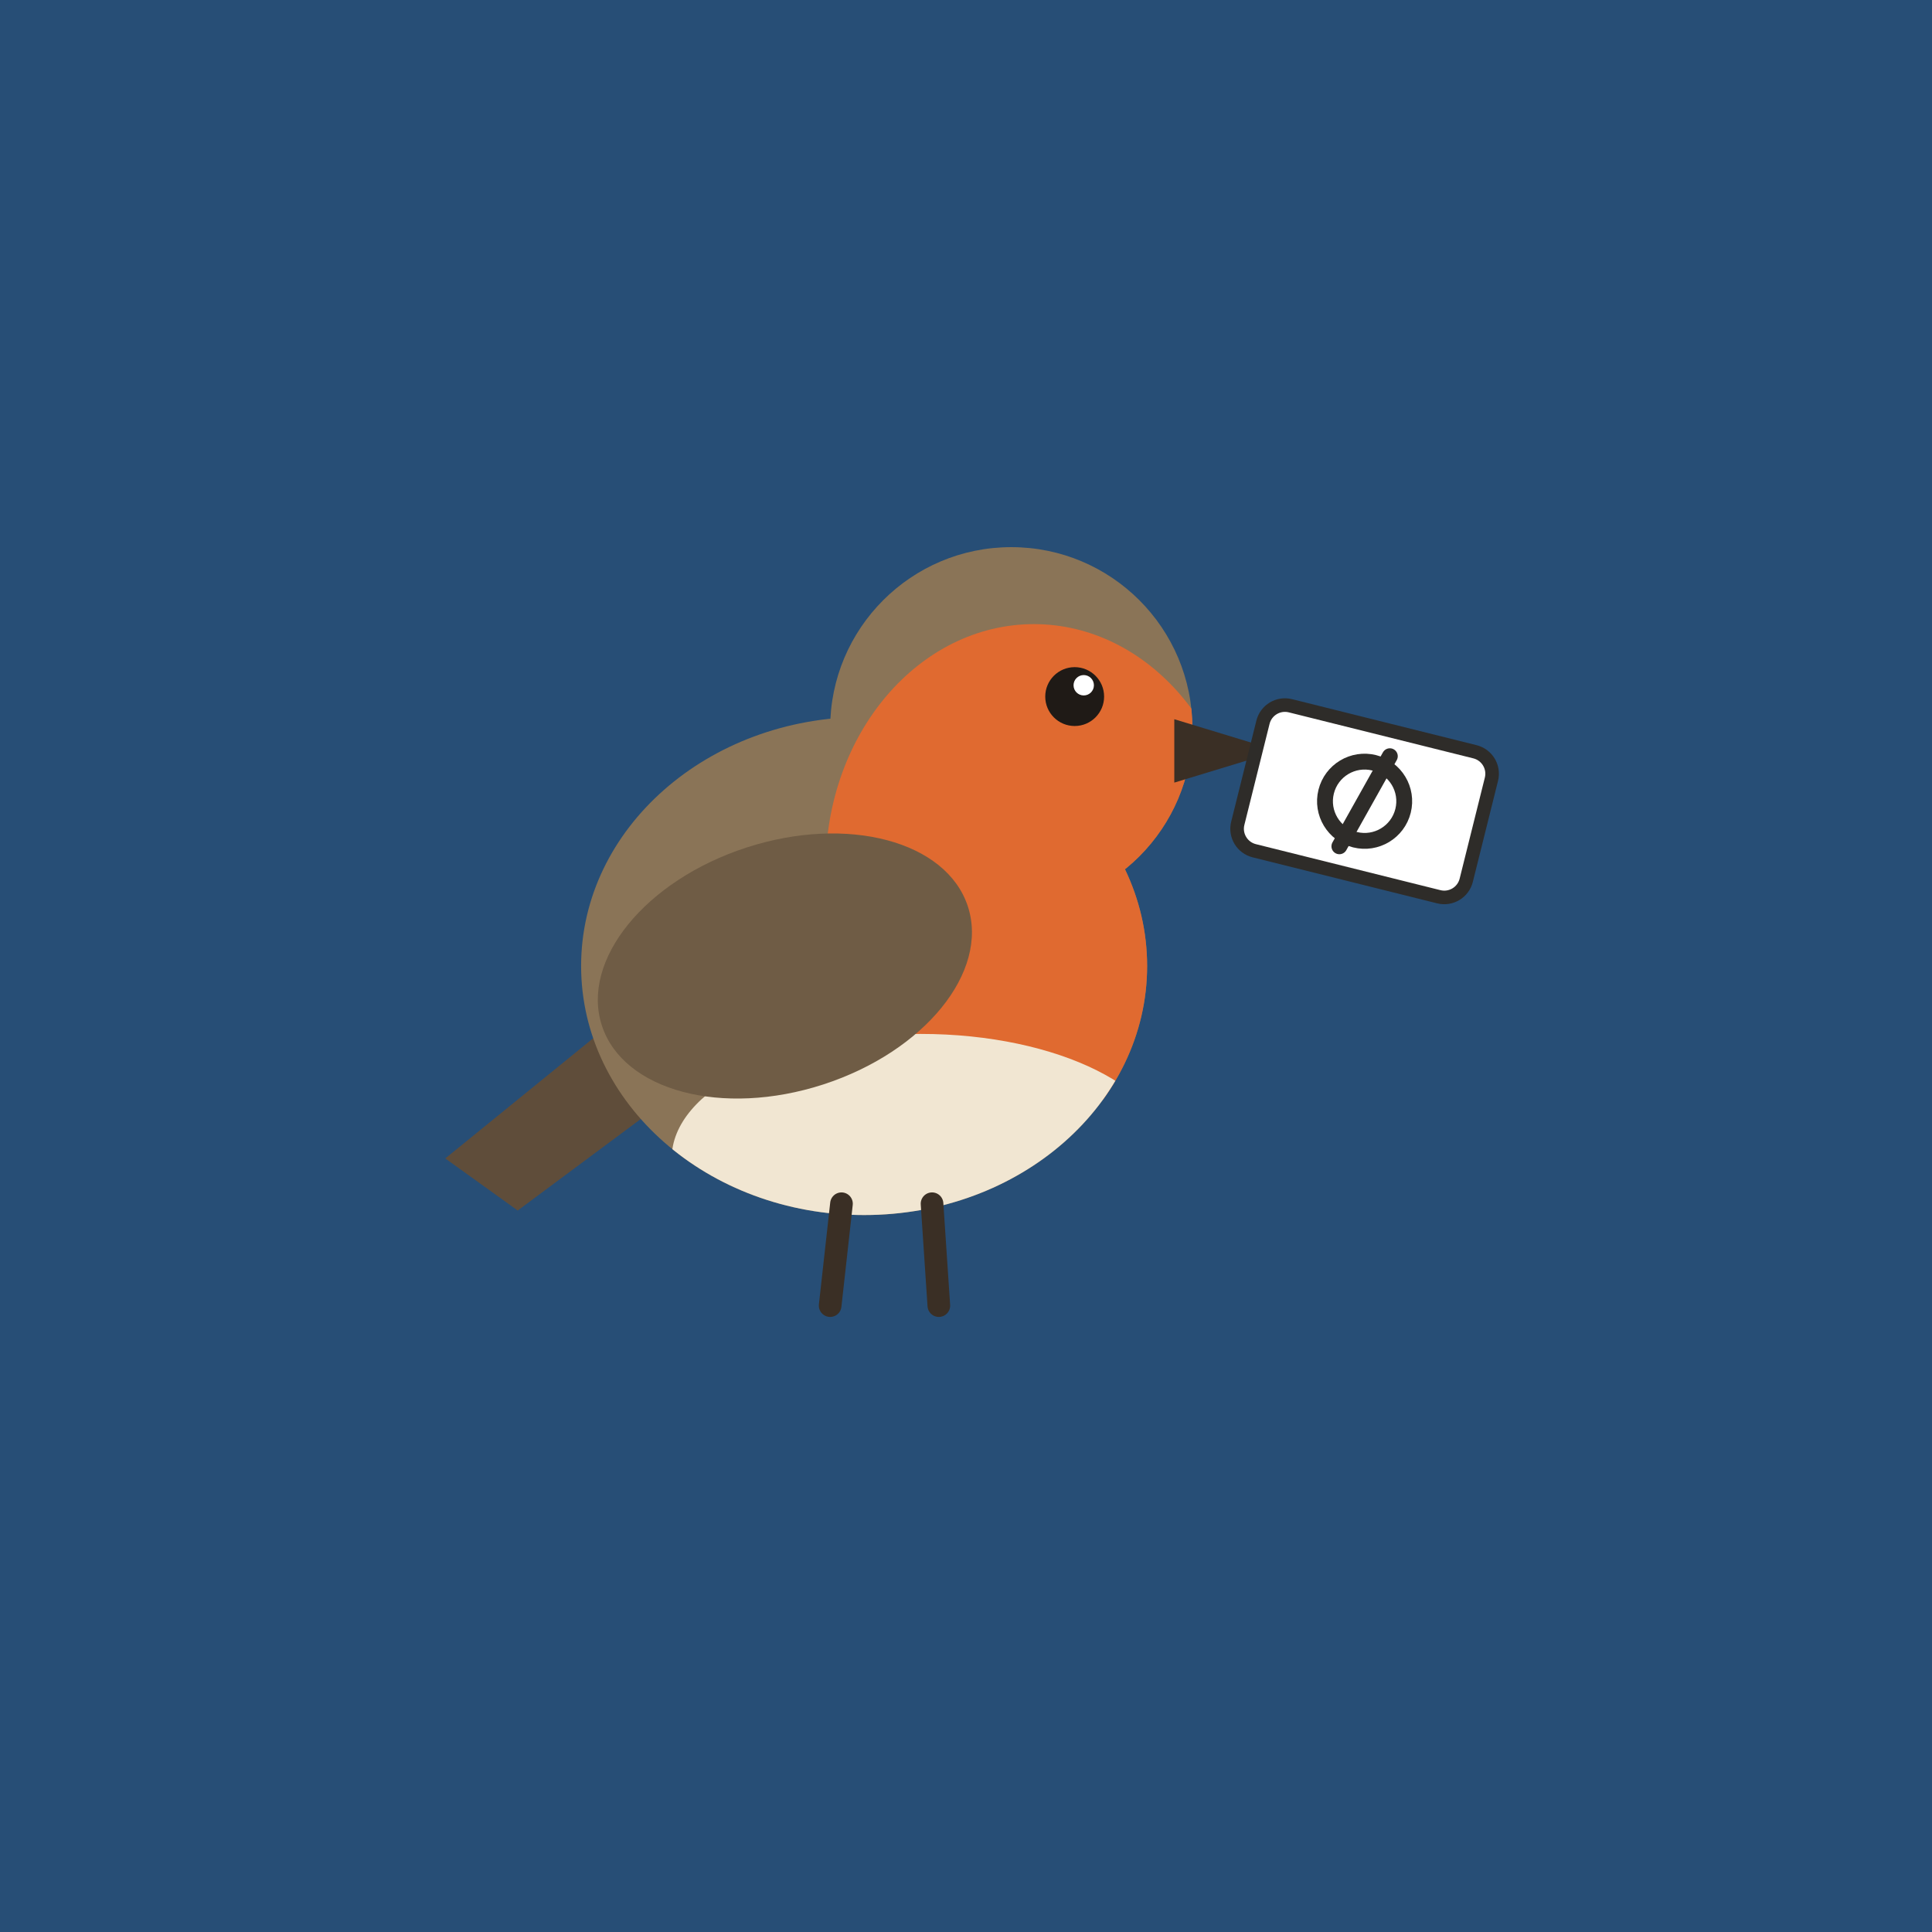
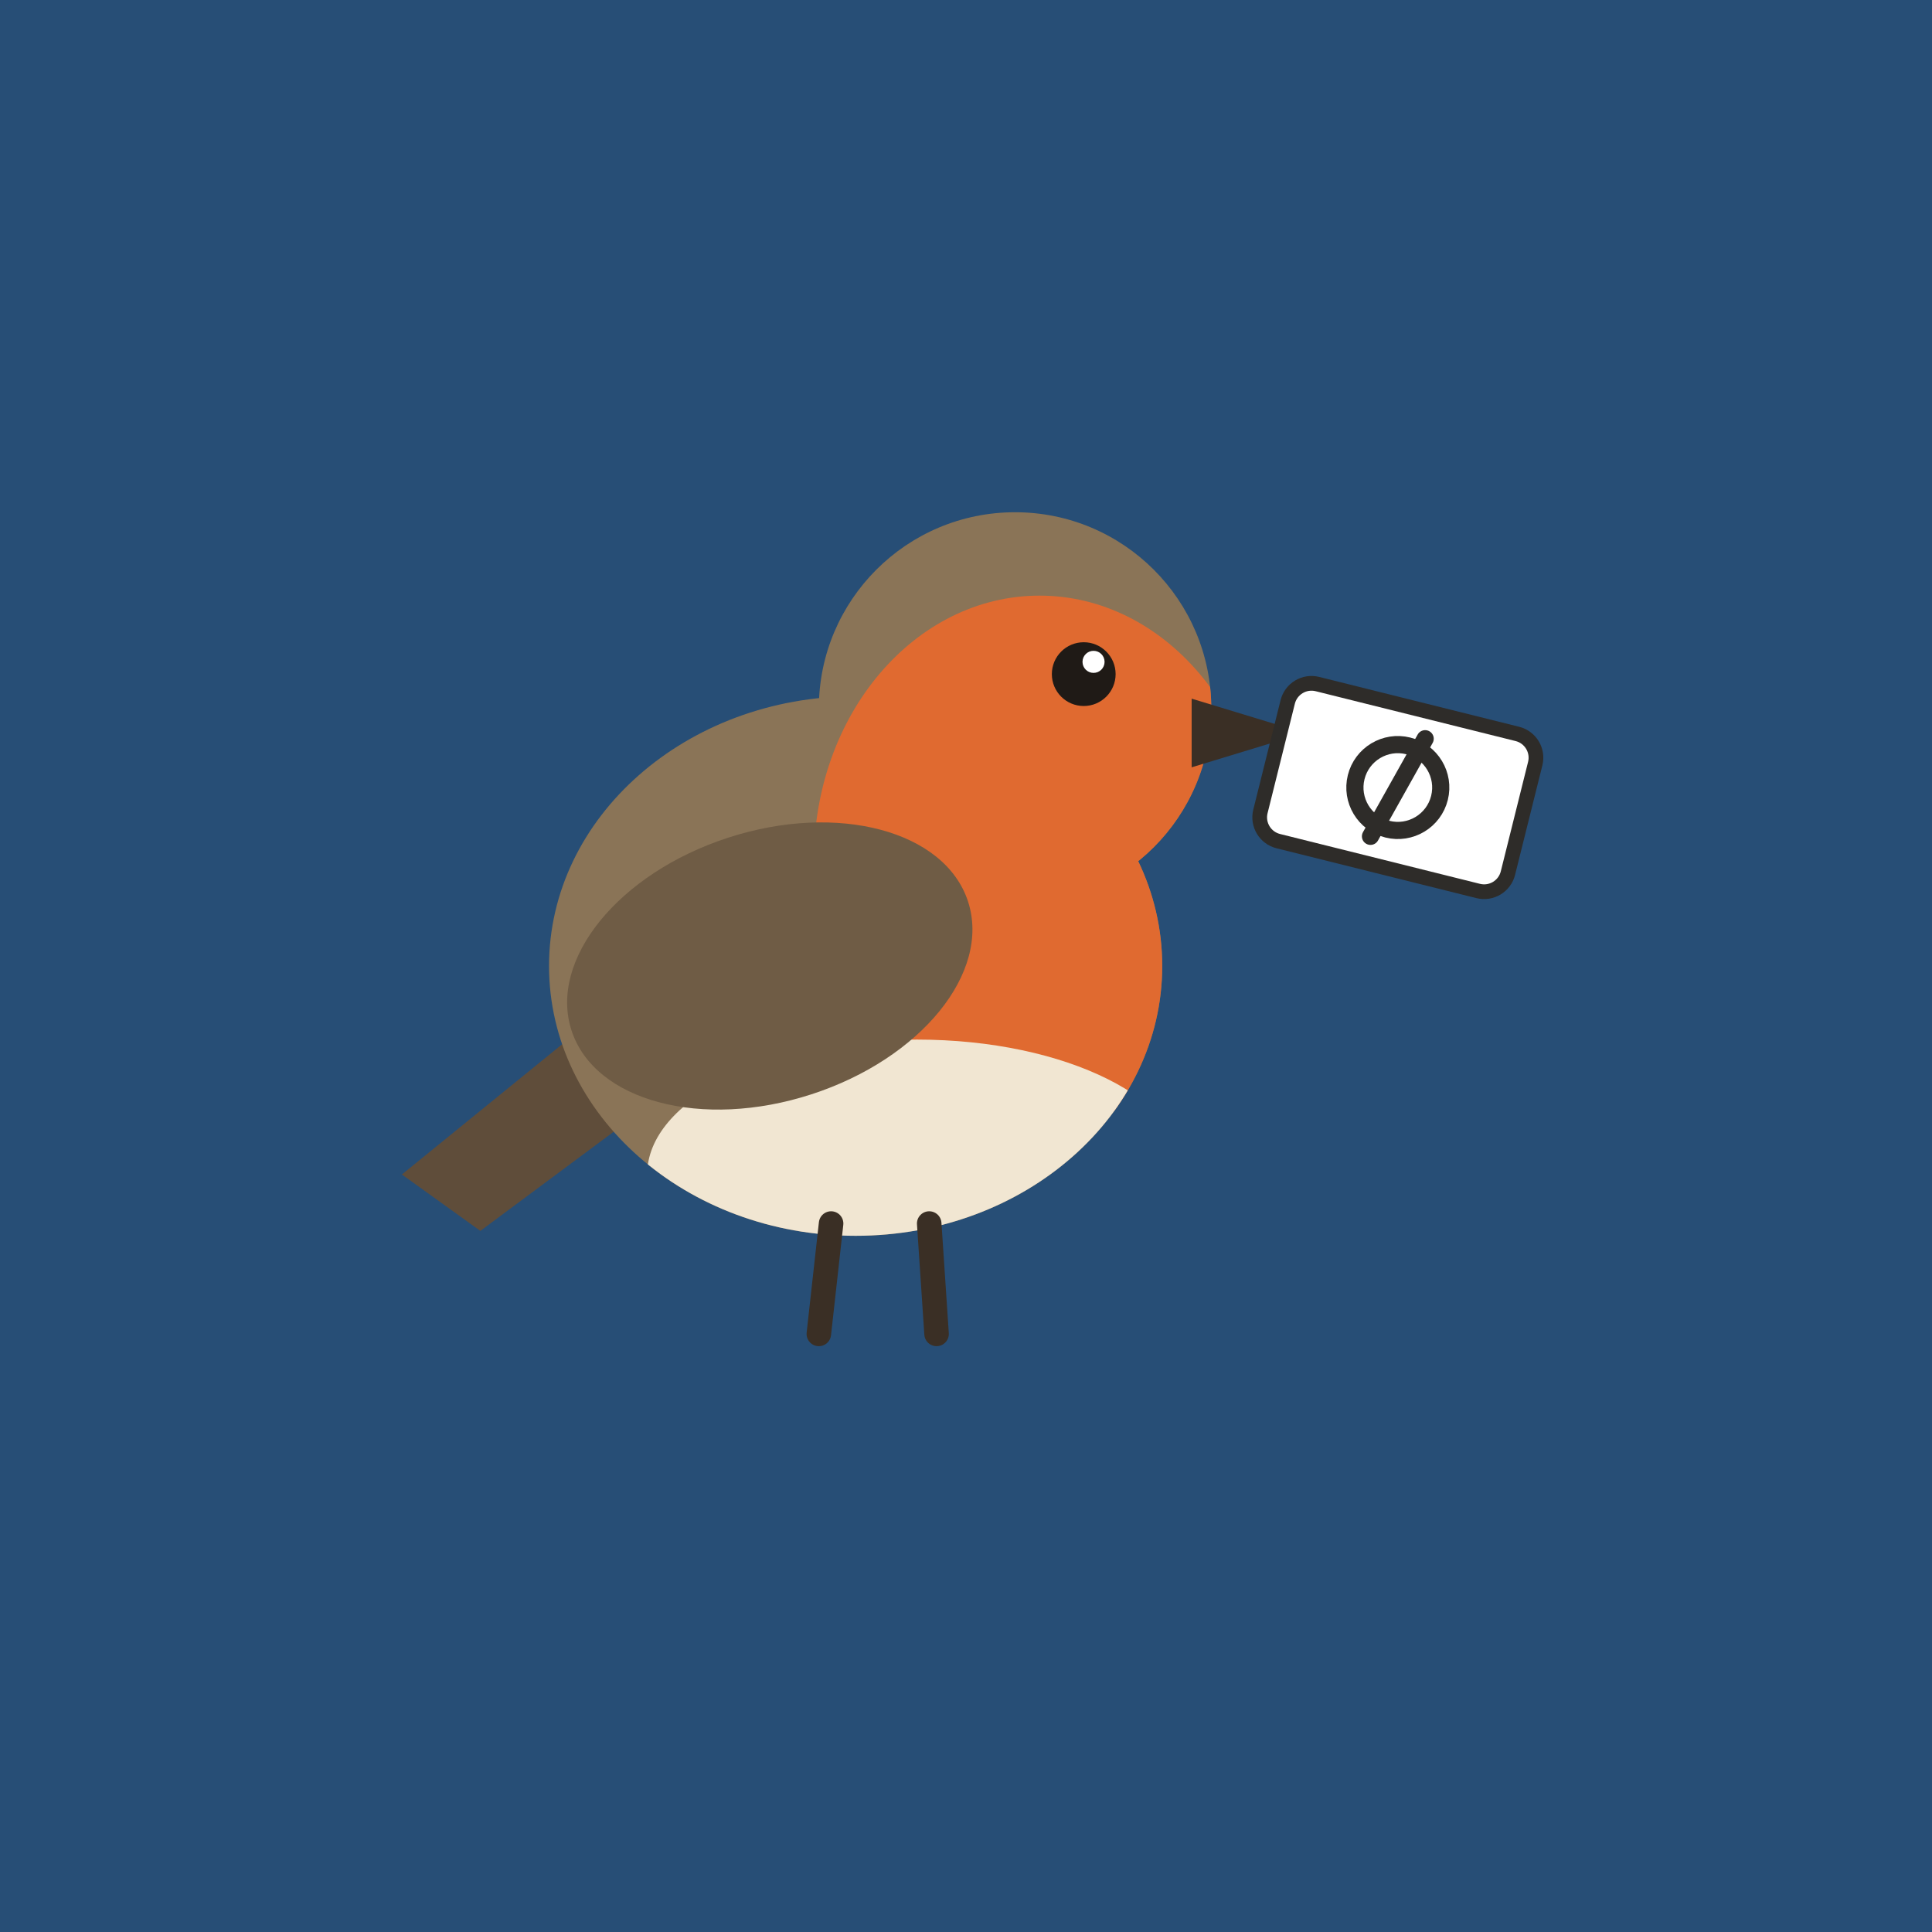
<svg xmlns="http://www.w3.org/2000/svg" viewBox="0 0 512 512">
  <defs>
    <clipPath id="bird">
      <ellipse cx="215" cy="300" rx="125" ry="110" />
      <circle cx="280" cy="195" r="80" />
    </clipPath>
  </defs>
  <rect width="512" height="512" fill="#274e76" />
-   <g transform="translate(100 76) scale(0.6)">
+   <g transform="translate(87 61) scale(0.65)">
    <path d="M110 320 L30 385 L62 408 L140 350 Z" fill="#5f4d3a" />
    <g clip-path="url(#bird)">
      <rect width="512" height="512" fill="#8a7457" />
      <ellipse cx="290" cy="257" rx="92" ry="108" fill="#e06a30" />
      <ellipse cx="240" cy="385" rx="110" ry="55" fill="#f1e6d2" />
    </g>
    <ellipse cx="180" cy="300" rx="85" ry="55" transform="rotate(-18 180 300)" fill="#6f5c45" />
    <circle cx="308" cy="181" r="13" fill="#1f1a16" />
    <circle cx="312" cy="176" r="4.5" fill="#fff" />
    <path d="M352 191 L398 205 L352 219 Z" fill="#3a2f25" />
    <g stroke="#3a2f25" stroke-width="10" stroke-linecap="round">
      <path d="M205 405 L200 450" />
      <path d="M245 405 L248 450" />
    </g>
    <g transform="rotate(14 430 235)">
      <rect x="382" y="193" width="104" height="66" rx="10" fill="#fff" stroke="#2e2c29" stroke-width="6" />
      <circle cx="434" cy="226" r="17.5" fill="none" stroke="#2e2c29" stroke-width="7" />
      <path d="M428 248 L440 204" stroke="#2e2c29" stroke-width="7" stroke-linecap="round" />
    </g>
  </g>
</svg>
